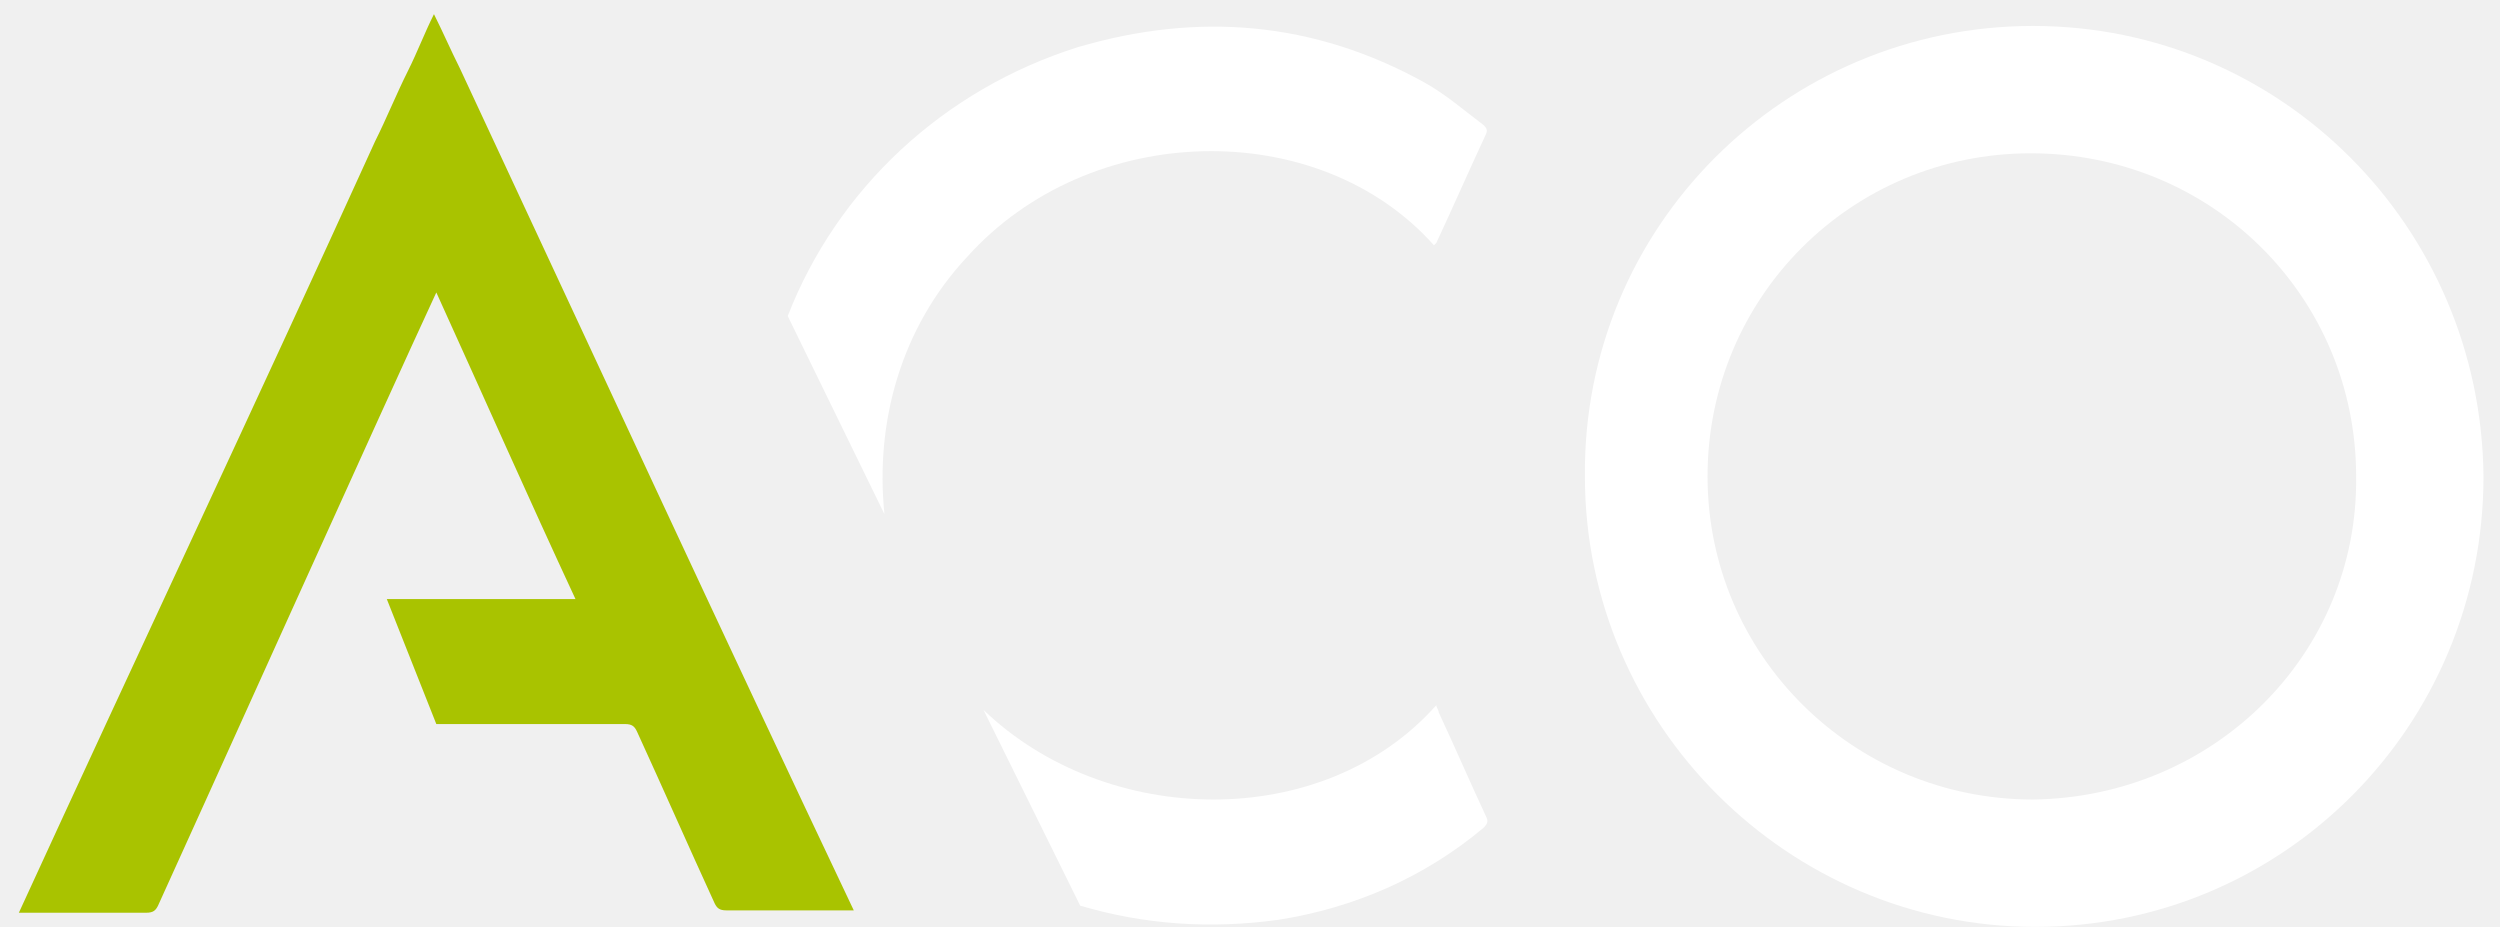
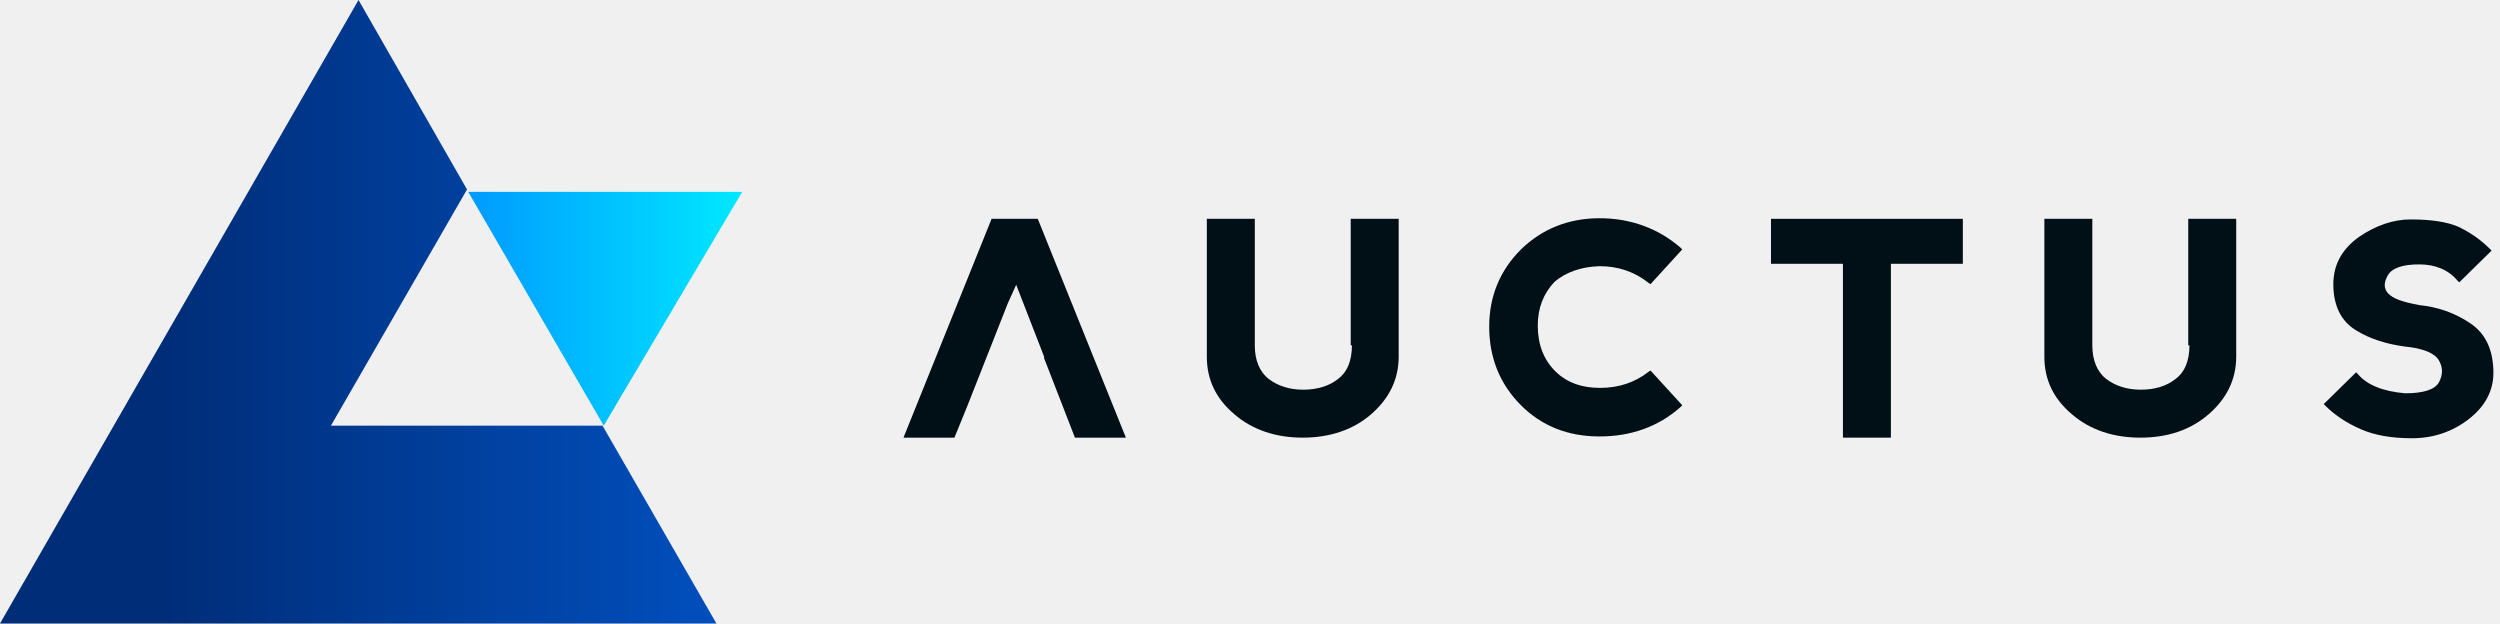
- <svg xmlns="http://www.w3.org/2000/svg" version="1.1" id="Capa_1" x="0px" y="0px" viewBox="0 0 106 39.3" style="enable-background:new 0 0 106 39.3;" xml:space="preserve">
+ <svg xmlns="http://www.w3.org/2000/svg" version="1.1" id="Layer_1" x="0px" y="0px" viewBox="0 0 417 104" style="enable-background:new 0 0 417 104;" xml:space="preserve">
  <style type="text/css">
- 	.st0{fill:#FFFFFF;}
- 	.st1{fill:#A9C300;}
+ 	.st0{fill:#011016;}
+ 	.st1{fill:url(#SVGID_1_);}
+ 	.st2{fill:url(#SVGID_2_);}
+ 	.st3{fill:none;}
</style>
  <g>
-     <path class="st0" d="M86.2,1.1c-10.5,0-19.1,8.5-19,19.1c0,10.5,8.6,19.1,19.1,19.1s19-8.5,19-19.1C105.2,9.6,96.7,1.1,86.2,1.1z    M86.2,33.9c-7.6,0-13.8-6.1-13.8-13.7S78.5,6.5,86.1,6.5c7.7,0,13.8,6.1,13.8,13.7C100,27.7,93.9,33.8,86.2,33.9z" />
-     <path class="st0" d="M41,10.9c5.2-5.8,14.9-6,19.8-0.5l0.1-0.1c0.7-1.5,1.4-3.1,2.1-4.6c0.1-0.2,0-0.3-0.1-0.4   c-0.8-0.6-1.6-1.3-2.5-1.8c-4.7-2.6-9.6-3-14.7-1.5C40,3.8,35.5,8,33.4,13.4l4.1,8.4C37.1,17.9,38.2,13.9,41,10.9z" />
-     <path class="st0" d="M54.2,39c3.2-0.5,6.2-1.8,8.7-3.9c0.2-0.2,0.2-0.3,0.1-0.5c-0.7-1.5-1.3-2.9-2-4.4c0-0.1-0.1-0.2-0.1-0.3   c-4.8,5.4-14,5.2-19.2,0.2l4.1,8.3C48.5,39.2,51.3,39.4,54.2,39z" />
-     <path class="st1" d="M19.5,2.9c-0.4-0.8-0.7-1.5-1.1-2.3C18,1.4,17.7,2.2,17.3,3c-0.5,1-0.9,2-1.4,3c-5,11-10.1,21.8-15.1,32.7   c0.2,0,0.3,0,0.4,0c1.7,0,3.3,0,5,0c0.3,0,0.4-0.1,0.5-0.3c1.1-2.4,9.8-21.7,11.8-26c2,4.4,3.9,8.7,5.9,13c-2.7,0-5.3,0-8,0   l2.1,5.3c2.7,0,5.3,0,8,0c0.3,0,0.4,0.1,0.5,0.3c1.1,2.4,2.2,4.9,3.3,7.3c0.1,0.2,0.2,0.3,0.5,0.3c0.1,0,0.3,0,0.4,0   c1.5,0,3.1,0,4.6,0c0.1,0,0.2,0,0.4,0C30.6,26.8,25.1,14.9,19.5,2.9z" />
+     <path class="st0" d="M225.5,57.6c0,2.6-0.8,4.5-2.3,5.6c-1.5,1.2-3.5,1.8-5.8,1.8s-4.2-0.6-5.8-1.8c-1.5-1.2-2.3-3.1-2.3-5.6V36.5   h-8v23c0,3.8,1.5,7,4.6,9.6c3,2.6,6.9,3.9,11.4,3.9s8.4-1.3,11.4-3.9s4.6-5.8,4.6-9.6v-23h-8v21.1H225.5z" />
+     <path class="st0" d="M266.8,44.4c3.1,0,5.8,0.9,8.2,2.8l0.3,0.2l5.3-5.8l-0.3-0.3c-3.7-3.2-8.3-4.9-13.5-4.9s-9.6,1.8-13.1,5.2   c-3.5,3.5-5.3,7.8-5.3,12.9c0,5.2,1.8,9.6,5.3,13.1s7.9,5.2,13.1,5.2s9.8-1.6,13.5-4.9l0.3-0.3l-5.3-5.8L275,62   c-2.3,1.8-5,2.7-8.1,2.7s-5.6-0.9-7.5-2.8c-1.9-1.9-2.9-4.4-2.9-7.6c0-3,1-5.4,2.8-7.3C261.2,45.4,263.7,44.5,266.8,44.4" />
+     <polygon class="st0" points="295.4,44 307.4,44 307.4,73 315.4,73 315.4,44 327.4,44 327.4,36.5 295.4,36.5  " />
+     <path class="st0" d="M365.2,57.6c0,2.6-0.8,4.5-2.3,5.6c-1.5,1.2-3.5,1.8-5.8,1.8s-4.2-0.6-5.8-1.8c-1.5-1.2-2.3-3.1-2.3-5.6V36.5   h-8v23c0,3.8,1.5,7,4.6,9.6c3,2.6,6.9,3.9,11.4,3.9c4.6,0,8.4-1.3,11.4-3.9s4.6-5.8,4.6-9.6v-23h-8v21.1H365.2z" />
+     <path class="st0" d="M412,53.9c-2.5-1.7-5.4-2.7-8.4-3c-2.8-0.5-4.5-1.1-5.3-2c-0.7-0.8-0.7-1.8,0-3s2.5-1.8,5.2-1.8   s4.9,0.9,6.4,2.7l0.3,0.3l5.4-5.3l-0.3-0.3c-1.6-1.6-3.4-2.8-5.3-3.7c-1.9-0.8-4.5-1.2-7.9-1.2c-2.9,0-5.8,1-8.6,2.9   c-2.8,2-4.3,4.6-4.3,7.9c0,3.6,1.3,6.2,3.8,7.7c2.4,1.5,5.2,2.3,8.1,2.7c3.1,0.3,5,1.1,5.7,2.3s0.7,2.4,0,3.7   c-0.7,1.2-2.6,1.8-5.6,1.8c-3.7-0.3-6.4-1.4-7.9-3.2l-0.3-0.3l-5.4,5.3l0.3,0.3c1.6,1.6,3.6,2.9,5.9,3.9s5.1,1.5,8.5,1.5   c3.6,0,6.8-1.1,9.5-3.2s4.1-4.7,4.1-7.7C415.9,58.4,414.6,55.6,412,53.9" />
+     <polygon class="st0" points="173.1,36.5 165.4,36.5 150.7,73 159.2,73 161.4,67.6 161.4,67.6 168.1,50.6 169.5,47.5 174.2,59.6    174.1,59.6 179.3,73 187.8,73  " />
+   </g>
+   <g>
+     <g>
+       <linearGradient id="SVGID_1_" gradientUnits="userSpaceOnUse" x1="78.1" y1="51.5" x2="123.8" y2="51.5">
+         <stop offset="0" style="stop-color:#009BFF" />
+         <stop offset="9.474040e-03" style="stop-color:#009BFF" />
+         <stop offset="0.999" style="stop-color:#00E8FF" />
+         <stop offset="1" style="stop-color:#00E8FF" />
+       </linearGradient>
+       <polygon class="st1" points="100.7,71 123.8,32 78.1,32   " />
+       <g>
+         <linearGradient id="SVGID_2_" gradientUnits="userSpaceOnUse" x1="0" y1="52" x2="119.5" y2="52">
+           <stop offset="0" style="stop-color:#002D78" />
+           <stop offset="0.229" style="stop-color:#002D78" />
+           <stop offset="1" style="stop-color:#014FBD" />
+         </linearGradient>
+         <polygon class="st2" points="119.5,104 59.8,104 0,104 29.9,52 59.8,0 77.9,31.6 55.2,71 100.5,71    " />
+         <line class="st3" x1="77.9" y1="31.6" x2="77.9" y2="31.6" />
+       </g>
+     </g>
  </g>
</svg>
